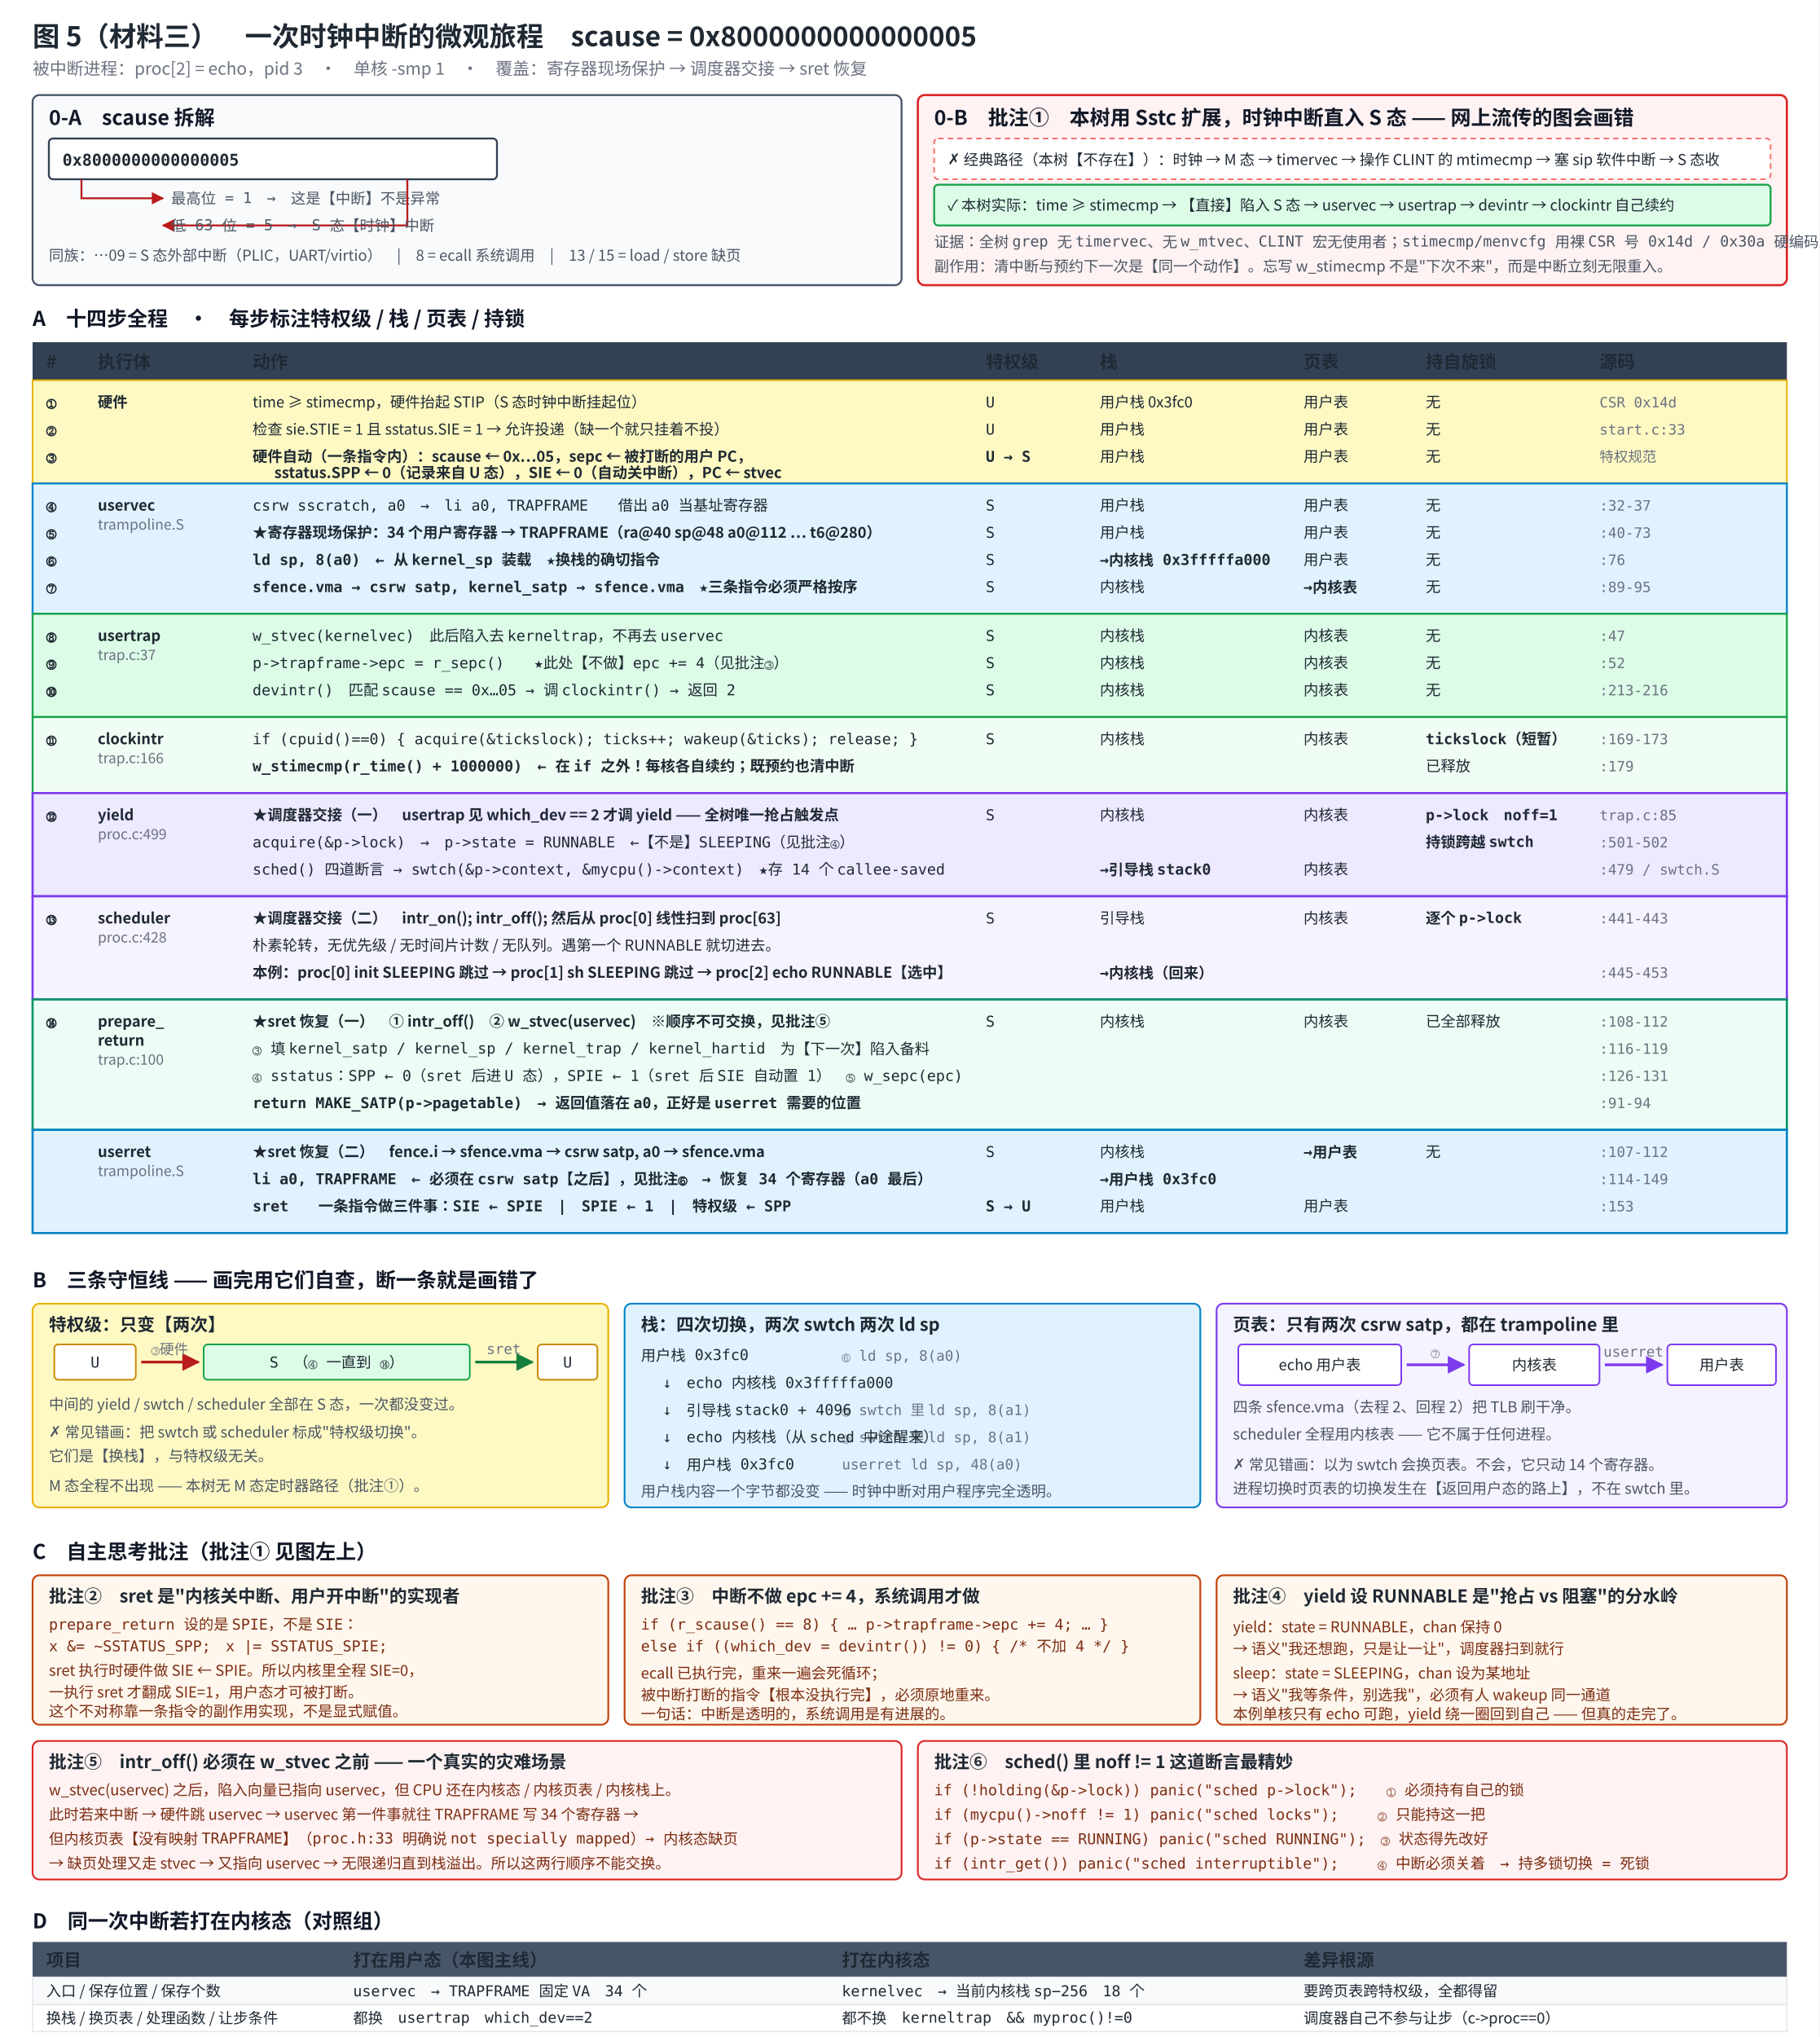
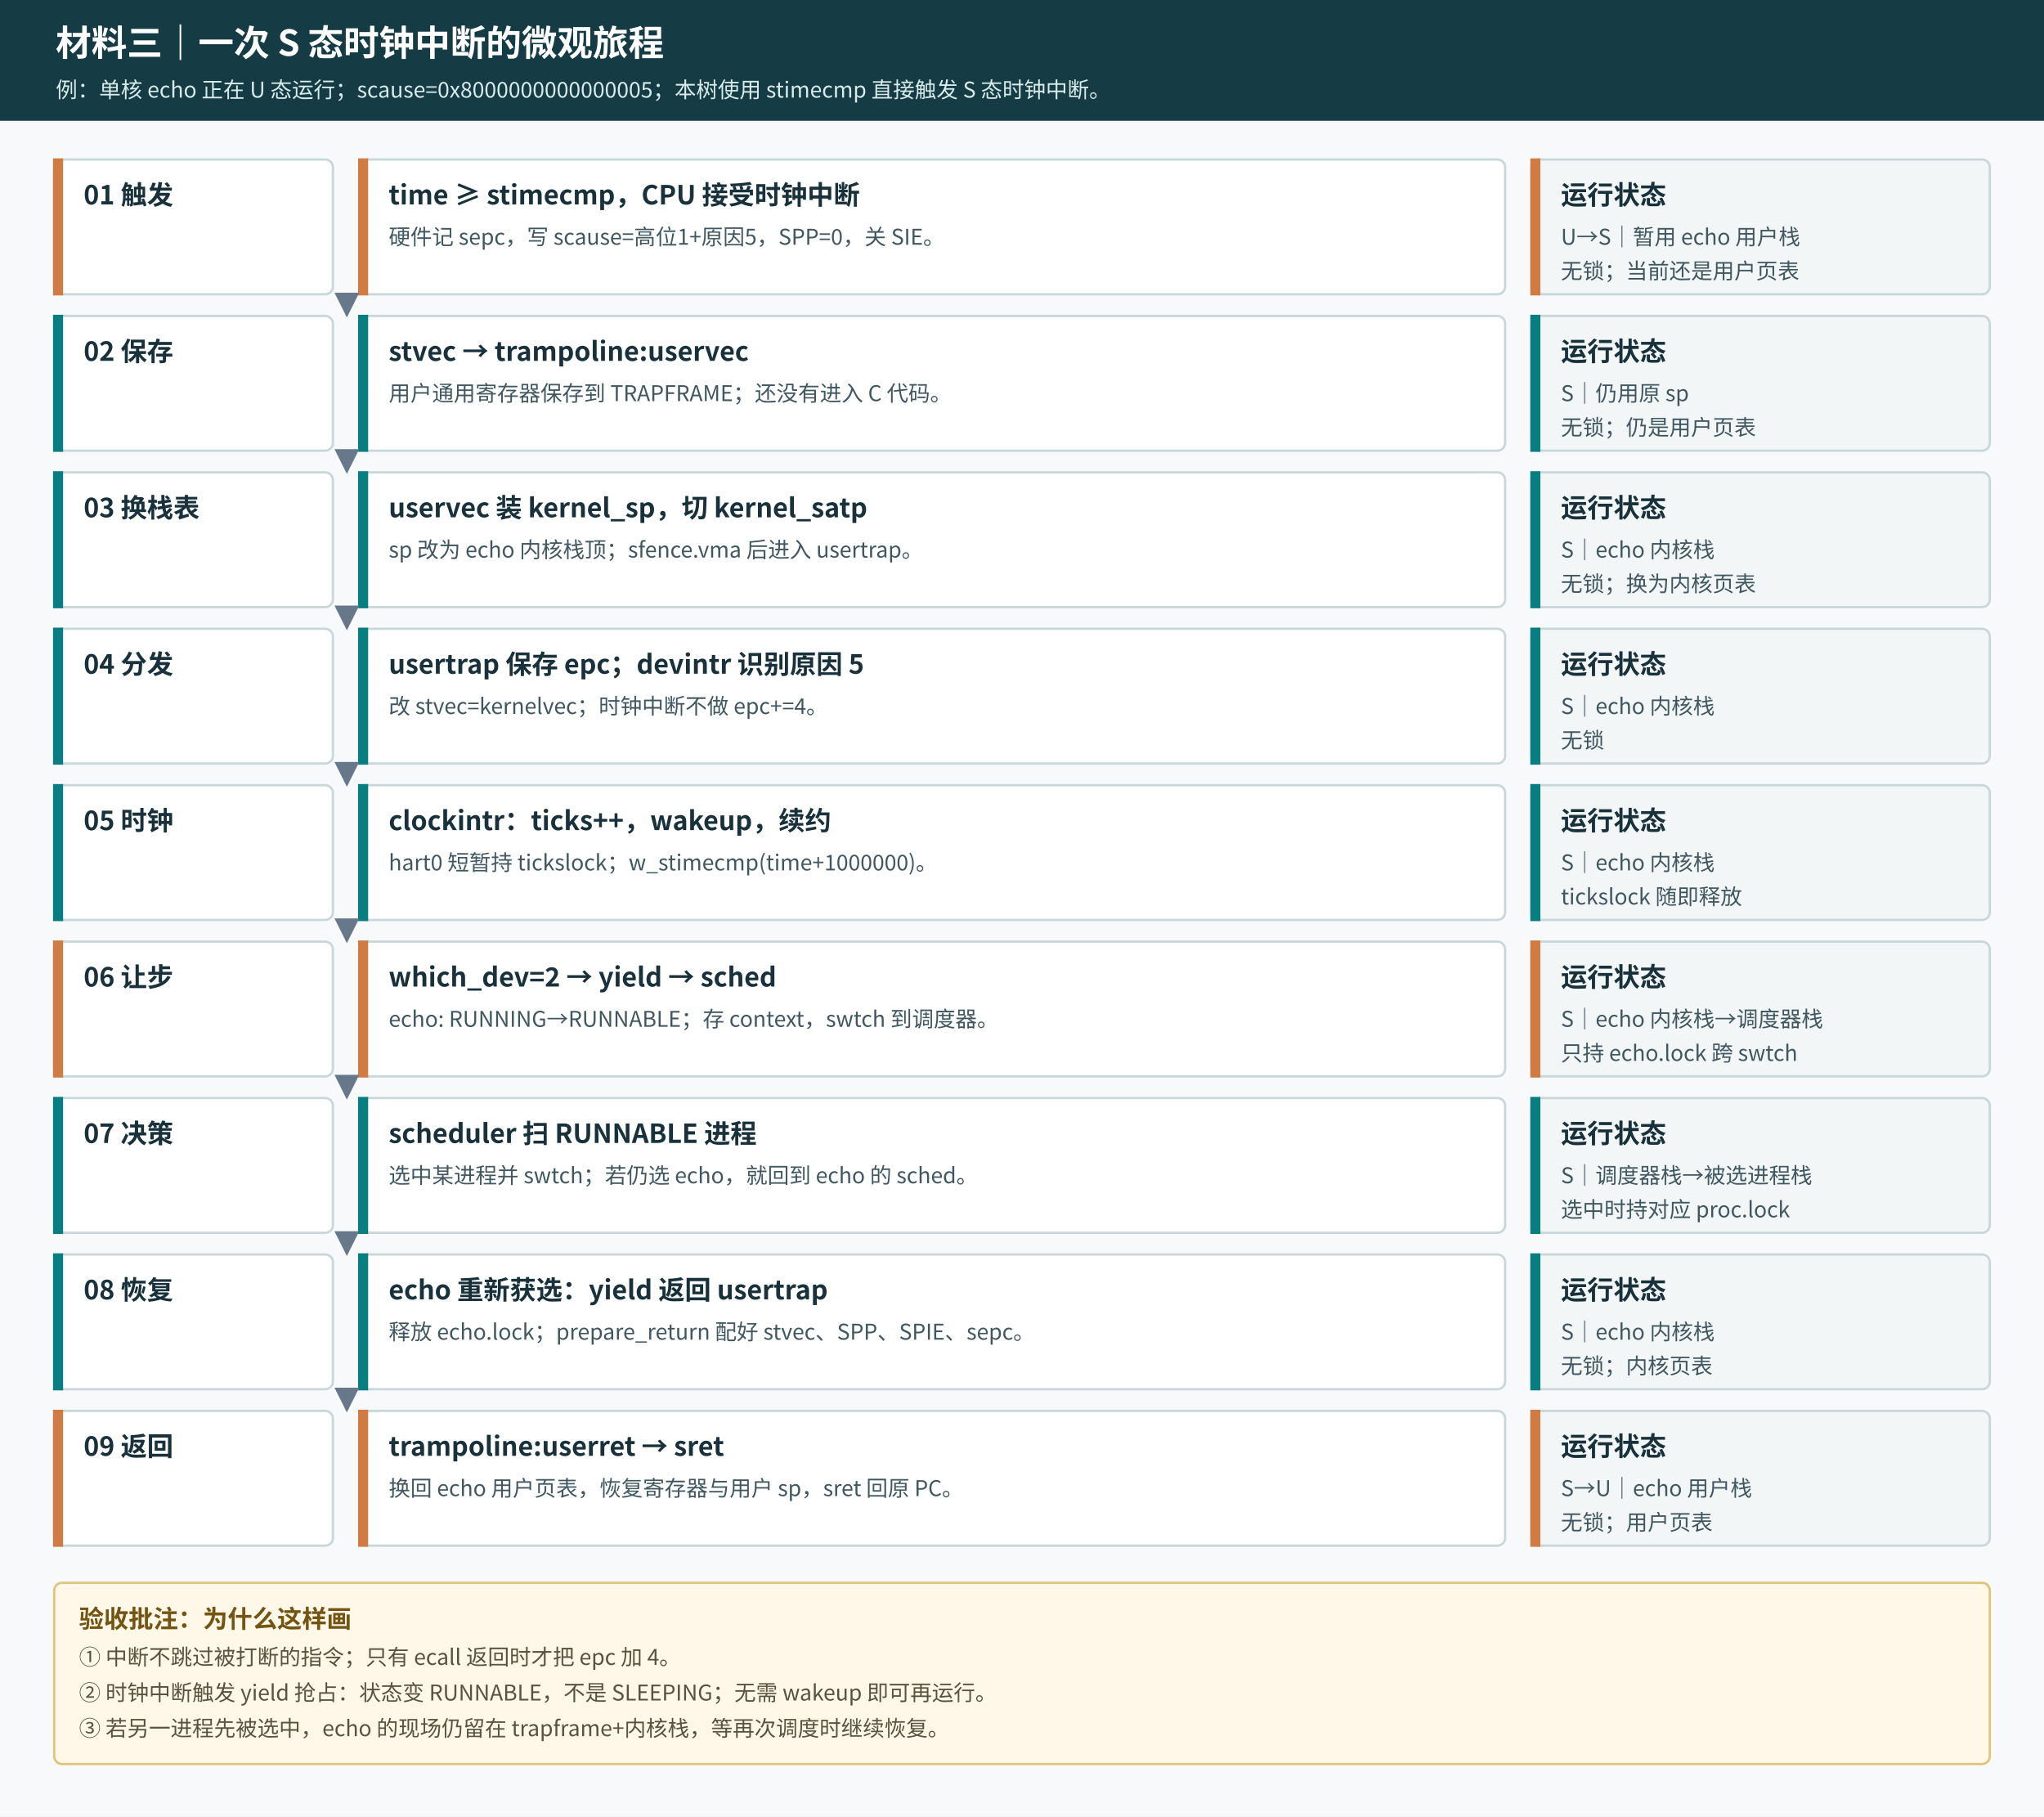
- <svg xmlns="http://www.w3.org/2000/svg" viewBox="0 0 1340 1500" width="1340" height="1500">
-   <style>
-  .t{font-family:"Microsoft YaHei","Noto Sans CJK SC","PingFang SC",sans-serif;fill:#1f2933}
-  .m{font-family:Consolas,"DejaVu Sans Mono",monospace;fill:#1f2933}
-  .ti{font-size:20px;font-weight:700}
-  .sub{font-size:12.5px;fill:#6b7280}
-  .h{font-size:15px;font-weight:700;fill:#111827}
-  .h2{font-size:13px;font-weight:700}
-  .bx{font-size:12px;font-weight:700}
-  .ix{font-size:11px}
-  .dt{font-size:11px;fill:#4b5563}
-  .cn{font-size:10.5px;fill:#6b7280}
-  .an{font-size:11px;fill:#7c2d12}
- </style>
+ <svg xmlns="http://www.w3.org/2000/svg" viewBox="0 0 1320 1173" width="1320" height="1173">
  <defs>
-     <marker id="a" viewBox="0 0 10 10" refX="9" refY="5" markerWidth="6" markerHeight="6" orient="auto-start-reverse">
-       <path d="M0,0 L10,5 L0,10 z" fill="#475569" />
-     </marker>
-     <marker id="ar" viewBox="0 0 10 10" refX="9" refY="5" markerWidth="6.5" markerHeight="6.5" orient="auto-start-reverse">
-       <path d="M0,0 L10,5 L0,10 z" fill="#b91c1c" />
-     </marker>
-     <marker id="ag" viewBox="0 0 10 10" refX="9" refY="5" markerWidth="6.5" markerHeight="6.5" orient="auto-start-reverse">
-       <path d="M0,0 L10,5 L0,10 z" fill="#15803d" />
-     </marker>
-     <marker id="ap" viewBox="0 0 10 10" refX="9" refY="5" markerWidth="6.5" markerHeight="6.5" orient="auto-start-reverse">
-       <path d="M0,0 L10,5 L0,10 z" fill="#7c3aed" />
+     <marker id="arrow" markerWidth="10" markerHeight="10" refX="8" refY="5" orient="auto">
+       <path d="M1 1 L9 5 L1 9 Z" fill="#66788A" />
    </marker>
  </defs>
-   <rect width="1340" height="1500" fill="#fff" />
-   <text class="t ti" x="24" y="34">图 5（材料三）　一次时钟中断的微观旅程　scause = 0x8000000000000005</text>
-   <text class="t sub" x="24" y="55">被中断进程：proc[2] = echo，pid 3　·　单核 -smp 1　·　覆盖：寄存器现场保护 → 调度器交接 → sret 恢复</text>
-   <rect x="24" y="70" width="640" height="140" rx="5" fill="#f8fafc" stroke="#475569" stroke-width="1.4" />
-   <text class="t h" x="36" y="92">0-A　scause 拆解</text>
-   <rect x="36" y="102" width="330" height="30" rx="3" fill="#fff" stroke="#334155" stroke-width="1.4" />
-   <text class="m bx" x="46" y="122">0x8000000000000005</text>
-   <path d="M60,132 L60,146 L120,146" stroke="#b91c1c" stroke-width="1.4" fill="none" marker-end="url(#ar)" />
-   <text class="m dt" x="126" y="150" fill="#b91c1c">最高位 = 1　→　这是【中断】不是异常</text>
-   <path d="M300,132 L300,166 L120,166" stroke="#b91c1c" stroke-width="1.4" fill="none" marker-end="url(#ar)" />
-   <text class="m dt" x="126" y="170" fill="#b91c1c">低 63 位 = 5　→　S 态【时钟】中断</text>
-   <text class="t dt" x="36" y="192">同族：…09 = S 态外部中断（PLIC，UART/virtio）　|　8 = ecall 系统调用　|　13 / 15 = load / store 缺页</text>
-   <rect x="676" y="70" width="640" height="140" rx="5" fill="#fef2f2" stroke="#dc2626" stroke-width="1.6" />
-   <text class="t h" x="688" y="92" fill="#991b1b">0-B　批注①　本树用 Sstc 扩展，时钟中断直入 S 态 —— 网上流传的图会画错</text>
-   <rect x="688" y="102" width="616" height="30" rx="3" fill="#fff" stroke="#f87171" stroke-width="1.2" stroke-dasharray="4 3" />
-   <text class="t ix" x="698" y="121" fill="#991b1b">✗ 经典路径（本树【不存在】）：时钟 → M 态 → timervec → 操作 CLINT 的 mtimecmp → 塞 sip 软件中断 → S 态收</text>
-   <rect x="688" y="136" width="616" height="30" rx="3" fill="#dcfce7" stroke="#16a34a" stroke-width="1.4" />
-   <text class="t ix" x="698" y="155" fill="#166534">✓ 本树实际：time ≥ stimecmp → 【直接】陷入 S 态 → uservec → usertrap → devintr → clockintr 自己续约</text>
-   <text class="m dt" x="688" y="182">证据：全树 grep 无 timervec、无 w_mtvec、CLINT 宏无使用者；stimecmp/menvcfg 用裸 CSR 号 0x14d / 0x30a 硬编码</text>
-   <text class="t dt" x="688" y="200" fill="#991b1b">副作用：清中断与预约下一次是【同一个动作】。忘写 w_stimecmp 不是"下次不来"，而是中断立刻无限重入。</text>
-   <text class="t h" x="24" y="240">A　十四步全程　·　每步标注特权级 / 栈 / 页表 / 持锁</text>
-   <rect x="24" y="252" width="1292" height="28" fill="#334155" />
-   <text class="t h2" x="34" y="271" fill="#fff">#</text>
-   <text class="t h2" x="72" y="271" fill="#fff">执行体</text>
-   <text class="t h2" x="186" y="271" fill="#fff">动作</text>
-   <text class="t h2" x="726" y="271" fill="#fff">特权级</text>
-   <text class="t h2" x="810" y="271" fill="#fff">栈</text>
-   <text class="t h2" x="960" y="271" fill="#fff">页表</text>
-   <text class="t h2" x="1050" y="271" fill="#fff">持自旋锁</text>
-   <text class="t h2" x="1178" y="271" fill="#fff">源码</text>
-   <rect x="24" y="280" width="1292" height="76" fill="#fef9c3" stroke="#eab308" stroke-width="1.2" />
-   <text class="m bx" x="34" y="300">①</text>
-   <text class="t ix" x="72" y="300" font-weight="700">硬件</text>
-   <text class="t ix" x="186" y="300">time ≥ stimecmp，硬件抬起 STIP（S 态时钟中断挂起位）</text>
-   <text class="m ix" x="726" y="300">U</text>
-   <text class="t ix" x="810" y="300">用户栈 0x3fc0</text>
-   <text class="t ix" x="960" y="300">用户表</text>
-   <text class="t ix" x="1050" y="300">无</text>
-   <text class="m cn" x="1178" y="300">CSR 0x14d</text>
-   <text class="m bx" x="34" y="320">②</text>
-   <text class="t ix" x="186" y="320">检查 sie.STIE = 1 且 sstatus.SIE = 1 → 允许投递（缺一个就只挂着不投）</text>
-   <text class="m ix" x="726" y="320">U</text>
-   <text class="t ix" x="810" y="320">用户栈</text>
-   <text class="t ix" x="960" y="320">用户表</text>
-   <text class="t ix" x="1050" y="320">无</text>
-   <text class="m cn" x="1178" y="320">start.c:33</text>
-   <text class="m bx" x="34" y="340">③</text>
-   <text class="t ix" x="186" y="340" font-weight="700">硬件自动（一条指令内）：scause ← 0x…05，sepc ← 被打断的用户 PC，</text>
-   <text class="m ix" x="726" y="340" font-weight="700" fill="#b91c1c">U → S</text>
-   <text class="t ix" x="810" y="340">用户栈</text>
-   <text class="t ix" x="960" y="340">用户表</text>
-   <text class="t ix" x="1050" y="340">无</text>
-   <text class="m cn" x="1178" y="340">特权规范</text>
-   <text class="t ix" x="202" y="352" font-weight="700">sstatus.SPP ← 0（记录来自 U 态），SIE ← 0（自动关中断），PC ← stvec</text>
-   <rect x="24" y="356" width="1292" height="96" fill="#e0f2fe" stroke="#0284c7" stroke-width="1.4" />
-   <text class="m bx" x="34" y="376">④</text>
-   <text class="t ix" x="72" y="376" font-weight="700">uservec</text>
-   <text class="t cn" x="72" y="390">trampoline.S</text>
-   <text class="m ix" x="186" y="376">csrw sscratch, a0　→　li a0, TRAPFRAME　　借出 a0 当基址寄存器</text>
-   <text class="m ix" x="726" y="376">S</text>
-   <text class="t ix" x="810" y="376">用户栈</text>
-   <text class="t ix" x="960" y="376">用户表</text>
-   <text class="t ix" x="1050" y="376">无</text>
-   <text class="m cn" x="1178" y="376">:32-37</text>
-   <text class="m bx" x="34" y="396">⑤</text>
-   <text class="t ix" x="186" y="396" font-weight="700" fill="#075985">★寄存器现场保护：34 个用户寄存器 → TRAPFRAME（ra@40 sp@48 a0@112 … t6@280）</text>
-   <text class="m ix" x="726" y="396">S</text>
-   <text class="t ix" x="810" y="396">用户栈</text>
-   <text class="t ix" x="960" y="396">用户表</text>
-   <text class="t ix" x="1050" y="396">无</text>
-   <text class="m cn" x="1178" y="396">:40-73</text>
-   <text class="m bx" x="34" y="416">⑥</text>
-   <text class="m ix" x="186" y="416" font-weight="700">ld sp, 8(a0)　← 从 kernel_sp 装载　★换栈的确切指令</text>
-   <text class="m ix" x="726" y="416">S</text>
-   <text class="m ix" x="810" y="416" font-weight="700" fill="#0369a1">→内核栈 0x3fffffa000</text>
-   <text class="t ix" x="960" y="416">用户表</text>
-   <text class="t ix" x="1050" y="416">无</text>
-   <text class="m cn" x="1178" y="416">:76</text>
-   <text class="m bx" x="34" y="436">⑦</text>
-   <text class="m ix" x="186" y="436" font-weight="700">sfence.vma → csrw satp, kernel_satp → sfence.vma　★三条指令必须严格按序</text>
-   <text class="m ix" x="726" y="436">S</text>
-   <text class="t ix" x="810" y="436">内核栈</text>
-   <text class="m ix" x="960" y="436" font-weight="700" fill="#0369a1">→内核表</text>
-   <text class="t ix" x="1050" y="436">无</text>
-   <text class="m cn" x="1178" y="436">:89-95</text>
-   <rect x="24" y="452" width="1292" height="76" fill="#dcfce7" stroke="#16a34a" stroke-width="1.4" />
-   <text class="m bx" x="34" y="472">⑧</text>
-   <text class="t ix" x="72" y="472" font-weight="700">usertrap</text>
-   <text class="t cn" x="72" y="486">trap.c:37</text>
-   <text class="m ix" x="186" y="472">w_stvec(kernelvec)　此后陷入去 kerneltrap，不再去 uservec</text>
-   <text class="m ix" x="726" y="472">S</text>
-   <text class="t ix" x="810" y="472">内核栈</text>
-   <text class="t ix" x="960" y="472">内核表</text>
-   <text class="t ix" x="1050" y="472">无</text>
-   <text class="m cn" x="1178" y="472">:47</text>
-   <text class="m bx" x="34" y="492">⑨</text>
-   <text class="m ix" x="186" y="492">p-&gt;trapframe-&gt;epc = r_sepc()　　★此处【不做】epc += 4（见批注③）</text>
-   <text class="m ix" x="726" y="492">S</text>
-   <text class="t ix" x="810" y="492">内核栈</text>
-   <text class="t ix" x="960" y="492">内核表</text>
-   <text class="t ix" x="1050" y="492">无</text>
-   <text class="m cn" x="1178" y="492">:52</text>
-   <text class="m bx" x="34" y="512">⑩</text>
-   <text class="m ix" x="186" y="512">devintr()　匹配 scause == 0x…05 → 调 clockintr() → 返回 2</text>
-   <text class="m ix" x="726" y="512">S</text>
-   <text class="t ix" x="810" y="512">内核栈</text>
-   <text class="t ix" x="960" y="512">内核表</text>
-   <text class="t ix" x="1050" y="512">无</text>
-   <text class="m cn" x="1178" y="512">:213-216</text>
-   <rect x="24" y="528" width="1292" height="56" fill="#f0fdf4" stroke="#16a34a" stroke-width="1.4" />
-   <text class="m bx" x="34" y="548">⑪</text>
-   <text class="t ix" x="72" y="548" font-weight="700">clockintr</text>
-   <text class="t cn" x="72" y="562">trap.c:166</text>
-   <text class="m ix" x="186" y="548">if (cpuid()==0) { acquire(&amp;tickslock); ticks++; wakeup(&amp;ticks); release; }</text>
-   <text class="m ix" x="726" y="548">S</text>
-   <text class="t ix" x="810" y="548">内核栈</text>
-   <text class="t ix" x="960" y="548">内核表</text>
-   <text class="m ix" x="1050" y="548" font-weight="700" fill="#b45309">tickslock（短暂）</text>
-   <text class="m cn" x="1178" y="548">:169-173</text>
-   <text class="m ix" x="186" y="568" font-weight="700">w_stimecmp(r_time() + 1000000)　← 在 if 之外！每核各自续约；既预约也清中断</text>
-   <text class="m ix" x="1050" y="568">已释放</text>
-   <text class="m cn" x="1178" y="568">:179</text>
-   <rect x="24" y="584" width="1292" height="76" fill="#ede9fe" stroke="#7c3aed" stroke-width="1.6" />
-   <text class="m bx" x="34" y="604">⑫</text>
-   <text class="t ix" x="72" y="604" font-weight="700">yield</text>
-   <text class="t cn" x="72" y="618">proc.c:499</text>
-   <text class="t ix" x="186" y="604" font-weight="700" fill="#5b21b6">★调度器交接（一）　usertrap 见 which_dev == 2 才调 yield —— 全树唯一抢占触发点</text>
-   <text class="m ix" x="726" y="604">S</text>
-   <text class="t ix" x="810" y="604">内核栈</text>
-   <text class="t ix" x="960" y="604">内核表</text>
-   <text class="m ix" x="1050" y="604" font-weight="700" fill="#b45309">p-&gt;lock　noff=1</text>
-   <text class="m cn" x="1178" y="604">trap.c:85</text>
-   <text class="m ix" x="186" y="624">acquire(&amp;p-&gt;lock)　→　p-&gt;state = RUNNABLE　←【不是】SLEEPING（见批注④）</text>
-   <text class="m ix" x="1050" y="624" font-weight="700" fill="#b45309">持锁跨越 swtch</text>
-   <text class="m cn" x="1178" y="624">:501-502</text>
-   <text class="m ix" x="186" y="644">sched() 四道断言 → swtch(&amp;p-&gt;context, &amp;mycpu()-&gt;context)　★存 14 个 callee-saved</text>
-   <text class="m ix" x="810" y="644" font-weight="700" fill="#6d28d9">→引导栈 stack0</text>
-   <text class="t ix" x="960" y="644">内核表</text>
-   <text class="m cn" x="1178" y="644">:479 / swtch.S</text>
-   <rect x="24" y="660" width="1292" height="76" fill="#f5f3ff" stroke="#7c3aed" stroke-width="1.6" />
-   <text class="m bx" x="34" y="680">⑬</text>
-   <text class="t ix" x="72" y="680" font-weight="700">scheduler</text>
-   <text class="t cn" x="72" y="694">proc.c:428</text>
-   <text class="t ix" x="186" y="680" font-weight="700" fill="#5b21b6">★调度器交接（二）　intr_on(); intr_off(); 然后从 proc[0] 线性扫到 proc[63]</text>
-   <text class="m ix" x="726" y="680">S</text>
-   <text class="t ix" x="810" y="680">引导栈</text>
-   <text class="t ix" x="960" y="680">内核表</text>
-   <text class="m ix" x="1050" y="680" font-weight="700" fill="#b45309">逐个 p-&gt;lock</text>
-   <text class="m cn" x="1178" y="680">:441-443</text>
-   <text class="t ix" x="186" y="700">朴素轮转，无优先级 / 无时间片计数 / 无队列。遇第一个 RUNNABLE 就切进去。</text>
-   <text class="t ix" x="186" y="720" font-weight="700">本例：proc[0] init SLEEPING 跳过 → proc[1] sh SLEEPING 跳过 → proc[2] echo RUNNABLE【选中】</text>
-   <text class="m ix" x="810" y="720" font-weight="700" fill="#6d28d9">→内核栈（回来）</text>
-   <text class="m cn" x="1178" y="720">:445-453</text>
-   <rect x="24" y="736" width="1292" height="96" fill="#ecfdf5" stroke="#059669" stroke-width="1.6" />
-   <text class="m bx" x="34" y="756">⑭</text>
-   <text class="t ix" x="72" y="756" font-weight="700">prepare_</text>
-   <text class="t ix" x="72" y="770" font-weight="700">return</text>
-   <text class="t cn" x="72" y="784">trap.c:100</text>
-   <text class="t ix" x="186" y="756" font-weight="700" fill="#065f46">★sret 恢复（一）　① intr_off()　② w_stvec(uservec)　※顺序不可交换，见批注⑤</text>
-   <text class="m ix" x="726" y="756">S</text>
-   <text class="t ix" x="810" y="756">内核栈</text>
-   <text class="t ix" x="960" y="756">内核表</text>
-   <text class="t ix" x="1050" y="756">已全部释放</text>
-   <text class="m cn" x="1178" y="756">:108-112</text>
-   <text class="m ix" x="186" y="776">③ 填 kernel_satp / kernel_sp / kernel_trap / kernel_hartid　为【下一次】陷入备料</text>
-   <text class="m cn" x="1178" y="776">:116-119</text>
-   <text class="m ix" x="186" y="796">④ sstatus：SPP ← 0（sret 后进 U 态），SPIE ← 1（sret 后 SIE 自动置 1）　⑤ w_sepc(epc)</text>
-   <text class="m cn" x="1178" y="796">:126-131</text>
-   <text class="m ix" x="186" y="816" font-weight="700">return MAKE_SATP(p-&gt;pagetable)　→ 返回值落在 a0，正好是 userret 需要的位置</text>
-   <text class="m cn" x="1178" y="816">:91-94</text>
-   <rect x="24" y="832" width="1292" height="76" fill="#e0f2fe" stroke="#0284c7" stroke-width="1.6" />
-   <text class="t ix" x="72" y="852" font-weight="700">userret</text>
-   <text class="t cn" x="72" y="866">trampoline.S</text>
-   <text class="t ix" x="186" y="852" font-weight="700" fill="#075985">★sret 恢复（二）　fence.i → sfence.vma → csrw satp, a0 → sfence.vma</text>
-   <text class="m ix" x="726" y="852">S</text>
-   <text class="t ix" x="810" y="852">内核栈</text>
-   <text class="m ix" x="960" y="852" font-weight="700" fill="#0369a1">→用户表</text>
-   <text class="t ix" x="1050" y="852">无</text>
-   <text class="m cn" x="1178" y="852">:107-112</text>
-   <text class="m ix" x="186" y="872" font-weight="700">li a0, TRAPFRAME　← 必须在 csrw satp【之后】，见批注⑥　→ 恢复 34 个寄存器（a0 最后）</text>
-   <text class="m ix" x="810" y="872" font-weight="700" fill="#0369a1">→用户栈 0x3fc0</text>
-   <text class="m cn" x="1178" y="872">:114-149</text>
-   <text class="m ix" x="186" y="892" font-weight="700">sret　　一条指令做三件事：SIE ← SPIE　|　SPIE ← 1　|　特权级 ← SPP</text>
-   <text class="m ix" x="726" y="892" font-weight="700" fill="#15803d">S → U</text>
-   <text class="t ix" x="810" y="892">用户栈</text>
-   <text class="t ix" x="960" y="892">用户表</text>
-   <text class="m cn" x="1178" y="892">:153</text>
-   <text class="t h" x="24" y="948">B　三条守恒线 —— 画完用它们自查，断一条就是画错了</text>
-   <rect x="24" y="960" width="424" height="150" rx="5" fill="#fef9c3" stroke="#eab308" stroke-width="1.3" />
-   <text class="t h2" x="36" y="980" fill="#854d0e">特权级：只变【两次】</text>
-   <rect x="40" y="990" width="60" height="26" rx="3" fill="#fff" stroke="#ca8a04" stroke-width="1.2" />
-   <text class="m ix" x="70" y="1007" text-anchor="middle">U</text>
-   <path d="M104,1003 L146,1003" stroke="#b91c1c" stroke-width="2" fill="none" marker-end="url(#ar)" />
-   <text class="m cn" x="125" y="997" text-anchor="middle" fill="#b91c1c">③硬件</text>
-   <rect x="150" y="990" width="196" height="26" rx="3" fill="#dcfce7" stroke="#16a34a" stroke-width="1.2" />
-   <text class="m ix" x="248" y="1007" text-anchor="middle">S　（④ 一直到 ⑭）</text>
-   <path d="M350,1003 L392,1003" stroke="#15803d" stroke-width="2" fill="none" marker-end="url(#ag)" />
-   <text class="m cn" x="371" y="997" text-anchor="middle" fill="#15803d">sret</text>
-   <rect x="396" y="990" width="44" height="26" rx="3" fill="#fff" stroke="#ca8a04" stroke-width="1.2" />
-   <text class="m ix" x="418" y="1007" text-anchor="middle">U</text>
-   <text class="t dt" x="36" y="1038">中间的 yield / swtch / scheduler 全部在 S 态，一次都没变过。</text>
-   <text class="t dt" x="36" y="1058" fill="#b91c1c">✗ 常见错画：把 swtch 或 scheduler 标成"特权级切换"。</text>
-   <text class="t dt" x="36" y="1076" fill="#b91c1c">　 它们是【换栈】，与特权级无关。</text>
-   <text class="t dt" x="36" y="1098" fill="#854d0e">M 态全程不出现 —— 本树无 M 态定时器路径（批注①）。</text>
-   <rect x="460" y="960" width="424" height="150" rx="5" fill="#e0f2fe" stroke="#0284c7" stroke-width="1.3" />
-   <text class="t h2" x="472" y="980" fill="#075985">栈：四次切换，两次 swtch 两次 ld sp</text>
-   <text class="m ix" x="472" y="1002">用户栈 0x3fc0</text>
-   <text class="m cn" x="620" y="1002" fill="#0369a1">⑥ ld sp, 8(a0)</text>
-   <text class="m ix" x="488" y="1022">↓　echo 内核栈 0x3fffffa000</text>
-   <text class="m cn" x="620" y="1042" fill="#6d28d9">⑫ swtch 里 ld sp, 8(a1)</text>
-   <text class="m ix" x="488" y="1042">↓　引导栈 stack0 + 4096</text>
-   <text class="m cn" x="620" y="1062" fill="#6d28d9">⑬ swtch 里 ld sp, 8(a1)</text>
-   <text class="m ix" x="488" y="1062">↓　echo 内核栈（从 sched 中途醒来）</text>
-   <text class="m cn" x="620" y="1082" fill="#0369a1">userret ld sp, 48(a0)</text>
-   <text class="m ix" x="488" y="1082">↓　用户栈 0x3fc0</text>
-   <text class="t dt" x="472" y="1102" fill="#075985">用户栈内容一个字节都没变 —— 时钟中断对用户程序完全透明。</text>
-   <rect x="896" y="960" width="420" height="150" rx="5" fill="#f5f3ff" stroke="#7c3aed" stroke-width="1.3" />
-   <text class="t h2" x="908" y="980" fill="#5b21b6">页表：只有两次 csrw satp，都在 trampoline 里</text>
-   <rect x="912" y="990" width="120" height="30" rx="3" fill="#fff" stroke="#7c3aed" stroke-width="1.2" />
-   <text class="t ix" x="972" y="1009" text-anchor="middle">echo 用户表</text>
-   <path d="M1036,1005 L1078,1005" stroke="#7c3aed" stroke-width="2" fill="none" marker-end="url(#ap)" />
-   <text class="m cn" x="1057" y="999" text-anchor="middle" fill="#7c3aed">⑦</text>
-   <rect x="1082" y="990" width="96" height="30" rx="3" fill="#fff" stroke="#7c3aed" stroke-width="1.2" />
-   <text class="t ix" x="1130" y="1009" text-anchor="middle">内核表</text>
-   <path d="M1182,1005 L1224,1005" stroke="#7c3aed" stroke-width="2" fill="none" marker-end="url(#ap)" />
-   <text class="m cn" x="1203" y="999" text-anchor="middle" fill="#7c3aed">userret</text>
-   <rect x="1228" y="990" width="80" height="30" rx="3" fill="#fff" stroke="#7c3aed" stroke-width="1.2" />
-   <text class="t ix" x="1268" y="1009" text-anchor="middle">用户表</text>
-   <text class="t dt" x="908" y="1040">四条 sfence.vma（去程 2、回程 2）把 TLB 刷干净。</text>
-   <text class="t dt" x="908" y="1060">scheduler 全程用内核表 —— 它不属于任何进程。</text>
-   <text class="t dt" x="908" y="1082" fill="#b91c1c">✗ 常见错画：以为 swtch 会换页表。不会，它只动 14 个寄存器。</text>
-   <text class="t dt" x="908" y="1100" fill="#5b21b6">进程切换时页表的切换发生在【返回用户态的路上】，不在 swtch 里。</text>
-   <text class="t h" x="24" y="1148">C　自主思考批注（批注① 见图左上）</text>
-   <rect x="24" y="1160" width="424" height="110" rx="5" fill="#fff7ed" stroke="#c2410c" stroke-width="1.3" />
-   <text class="t h2" x="36" y="1180" fill="#7c2d12">批注②　sret 是"内核关中断、用户开中断"的实现者</text>
-   <text class="m an" x="36" y="1200">prepare_return 设的是 SPIE，不是 SIE：</text>
-   <text class="m an" x="36" y="1216">x &amp;= ~SSTATUS_SPP;　x |= SSTATUS_SPIE;</text>
-   <text class="t an" x="36" y="1234">sret 执行时硬件做 SIE ← SPIE。所以内核里全程 SIE=0，</text>
-   <text class="t an" x="36" y="1250">一执行 sret 才翻成 SIE=1，用户态才可被打断。</text>
-   <text class="t an" x="36" y="1264" fill="#b91c1c">这个不对称靠一条指令的副作用实现，不是显式赋值。</text>
-   <rect x="460" y="1160" width="424" height="110" rx="5" fill="#fff7ed" stroke="#c2410c" stroke-width="1.3" />
-   <text class="t h2" x="472" y="1180" fill="#7c2d12">批注③　中断不做 epc += 4，系统调用才做</text>
-   <text class="m an" x="472" y="1200">if (r_scause() == 8) { … p-&gt;trapframe-&gt;epc += 4; … }</text>
-   <text class="m an" x="472" y="1216">else if ((which_dev = devintr()) != 0) { /* 不加 4 */ }</text>
-   <text class="t an" x="472" y="1236">ecall 已执行完，重来一遍会死循环；</text>
-   <text class="t an" x="472" y="1252">被中断打断的指令【根本没执行完】，必须原地重来。</text>
-   <text class="t an" x="472" y="1266" fill="#b91c1c">一句话：中断是透明的，系统调用是有进展的。</text>
-   <rect x="896" y="1160" width="420" height="110" rx="5" fill="#fff7ed" stroke="#c2410c" stroke-width="1.3" />
-   <text class="t h2" x="908" y="1180" fill="#7c2d12">批注④　yield 设 RUNNABLE 是"抢占 vs 阻塞"的分水岭</text>
-   <text class="t an" x="908" y="1202">yield：state = RUNNABLE，chan 保持 0</text>
-   <text class="t an" x="908" y="1218">　→ 语义"我还想跑，只是让一让"，调度器扫到就行</text>
-   <text class="t an" x="908" y="1236">sleep：state = SLEEPING，chan 设为某地址</text>
-   <text class="t an" x="908" y="1252">　→ 语义"我等条件，别选我"，必须有人 wakeup 同一通道</text>
-   <text class="t an" x="908" y="1266" fill="#b91c1c">本例单核只有 echo 可跑，yield 绕一圈回到自己 —— 但真的走完了。</text>
-   <rect x="24" y="1282" width="640" height="102" rx="5" fill="#fef2f2" stroke="#dc2626" stroke-width="1.3" />
-   <text class="t h2" x="36" y="1302" fill="#991b1b">批注⑤　intr_off() 必须在 w_stvec 之前 —— 一个真实的灾难场景</text>
-   <text class="t an" x="36" y="1322">w_stvec(uservec) 之后，陷入向量已指向 uservec，但 CPU 还在内核态 / 内核页表 / 内核栈上。</text>
-   <text class="t an" x="36" y="1340">此时若来中断 → 硬件跳 uservec → uservec 第一件事就往 TRAPFRAME 写 34 个寄存器 →</text>
-   <text class="m an" x="36" y="1358">但内核页表【没有映射 TRAPFRAME】（proc.h:33 明确说 not specially mapped）→ 内核态缺页</text>
-   <text class="t an" x="36" y="1376" fill="#b91c1c">→ 缺页处理又走 stvec → 又指向 uservec → 无限递归直到栈溢出。所以这两行顺序不能交换。</text>
-   <rect x="676" y="1282" width="640" height="102" rx="5" fill="#fef2f2" stroke="#dc2626" stroke-width="1.3" />
-   <text class="t h2" x="688" y="1302" fill="#991b1b">批注⑥　sched() 里 noff != 1 这道断言最精妙</text>
-   <text class="m an" x="688" y="1322">if (!holding(&amp;p-&gt;lock)) panic("sched p-&gt;lock");　　① 必须持有自己的锁</text>
-   <text class="m an" x="688" y="1340">if (mycpu()-&gt;noff != 1) panic("sched locks");　　 ② 只能持这一把</text>
-   <text class="m an" x="688" y="1358">if (p-&gt;state == RUNNING) panic("sched RUNNING");　③ 状态得先改好</text>
-   <text class="m an" x="688" y="1376" fill="#b91c1c">if (intr_get()) panic("sched interruptible");　　 ④ 中断必须关着　→ 持多锁切换 = 死锁</text>
-   <text class="t h" x="24" y="1420">D　同一次中断若打在内核态（对照组）</text>
-   <rect x="24" y="1430" width="1292" height="26" fill="#475569" />
-   <text class="t h2" x="34" y="1448" fill="#fff">项目</text>
-   <text class="t h2" x="260" y="1448" fill="#fff">打在用户态（本图主线）</text>
-   <text class="t h2" x="620" y="1448" fill="#fff">打在内核态</text>
-   <text class="t h2" x="960" y="1448" fill="#fff">差异根源</text>
-   <rect x="24" y="1456" width="1292" height="20" fill="#f8fafc" stroke="#e5e7eb" stroke-width="1" />
-   <text class="t ix" x="34" y="1470">入口 / 保存位置 / 保存个数</text>
-   <text class="m ix" x="260" y="1470">uservec　→ TRAPFRAME 固定 VA　34 个</text>
-   <text class="m ix" x="620" y="1470">kernelvec　→ 当前内核栈 sp−256　18 个</text>
-   <text class="t ix" x="960" y="1470">要跨页表跨特权级，全都得留</text>
-   <rect x="24" y="1476" width="1292" height="20" fill="#fff" stroke="#e5e7eb" stroke-width="1" />
-   <text class="t ix" x="34" y="1490">换栈 / 换页表 / 处理函数 / 让步条件</text>
-   <text class="m ix" x="260" y="1490">都换　usertrap　which_dev==2</text>
-   <text class="m ix" x="620" y="1490">都不换　kerneltrap　&amp;&amp; myproc()!=0</text>
-   <text class="t ix" x="960" y="1490">调度器自己不参与让步（c-&gt;proc==0）</text>
+   <rect width="1320" height="1173" fill="#F7F9FA" />
+   <rect width="1320" height="78" fill="#153B45" />
+   <text x="36" y="36" fill="#FFFFFF" font-family="Microsoft YaHei, Noto Sans CJK SC, sans-serif" font-size="23" font-weight="bold" text-anchor="start">材料三｜一次 S 态时钟中断的微观旅程</text>
+   <text x="36" y="63" fill="#D9ECEB" font-family="Microsoft YaHei, Noto Sans CJK SC, sans-serif" font-size="14" font-weight="normal" text-anchor="start">例：单核 echo 正在 U 态运行；scause=0x8000000000000005；本树使用 stimecmp 直接触发 S 态时钟中断。</text>
+   <rect x="35" y="103" width="180" height="87" rx="5" fill="#FFFFFF" stroke="#C9D7D9" stroke-width="1.5" />
+   <rect x="35" y="103" width="5" height="87" rx="0" fill="#CF7B43" stroke="#CF7B43" stroke-width="1.5" />
+   <text x="54" y="132" fill="#18313B" font-family="Microsoft YaHei, Noto Sans CJK SC, sans-serif" font-size="17" font-weight="bold" text-anchor="start">01 触发</text>
+   <rect x="232" y="103" width="740" height="87" rx="5" fill="#FFFFFF" stroke="#C9D7D9" stroke-width="1.5" />
+   <rect x="232" y="103" width="5" height="87" rx="0" fill="#CF7B43" stroke="#CF7B43" stroke-width="1.5" />
+   <text x="251" y="132" fill="#18313B" font-family="Microsoft YaHei, Noto Sans CJK SC, sans-serif" font-size="17" font-weight="bold" text-anchor="start">time ≥ stimecmp，CPU 接受时钟中断</text>
+   <text x="251" y="158" fill="#405761" font-family="Microsoft YaHei, Noto Sans CJK SC, sans-serif" font-size="14" font-weight="normal" text-anchor="start">硬件记 sepc，写 scause=高位1+原因5，SPP=0，关 SIE。</text>
+   <rect x="989" y="103" width="296" height="87" rx="5" fill="#F2F6F6" stroke="#C9D7D9" stroke-width="1.5" />
+   <rect x="989" y="103" width="5" height="87" rx="0" fill="#CF7B43" stroke="#CF7B43" stroke-width="1.5" />
+   <text x="1008" y="132" fill="#18313B" font-family="Microsoft YaHei, Noto Sans CJK SC, sans-serif" font-size="17" font-weight="bold" text-anchor="start">运行状态</text>
+   <text x="1008" y="158" fill="#405761" font-family="Microsoft YaHei, Noto Sans CJK SC, sans-serif" font-size="14" font-weight="normal" text-anchor="start">U→S｜暂用 echo 用户栈</text>
+   <text x="1008" y="180" fill="#405761" font-family="Microsoft YaHei, Noto Sans CJK SC, sans-serif" font-size="14" font-weight="normal" text-anchor="start">无锁；当前还是用户页表</text>
+   <line x1="224" y1="191" x2="224" y2="203" stroke="#66788A" stroke-width="2" marker-end="url(#arrow)" />
+   <rect x="35" y="204" width="180" height="87" rx="5" fill="#FFFFFF" stroke="#C9D7D9" stroke-width="1.5" />
+   <rect x="35" y="204" width="5" height="87" rx="0" fill="#087E83" stroke="#087E83" stroke-width="1.5" />
+   <text x="54" y="233" fill="#18313B" font-family="Microsoft YaHei, Noto Sans CJK SC, sans-serif" font-size="17" font-weight="bold" text-anchor="start">02 保存</text>
+   <rect x="232" y="204" width="740" height="87" rx="5" fill="#FFFFFF" stroke="#C9D7D9" stroke-width="1.5" />
+   <rect x="232" y="204" width="5" height="87" rx="0" fill="#087E83" stroke="#087E83" stroke-width="1.5" />
+   <text x="251" y="233" fill="#18313B" font-family="Microsoft YaHei, Noto Sans CJK SC, sans-serif" font-size="17" font-weight="bold" text-anchor="start">stvec → trampoline:uservec</text>
+   <text x="251" y="259" fill="#405761" font-family="Microsoft YaHei, Noto Sans CJK SC, sans-serif" font-size="14" font-weight="normal" text-anchor="start">用户通用寄存器保存到 TRAPFRAME；还没有进入 C 代码。</text>
+   <rect x="989" y="204" width="296" height="87" rx="5" fill="#F2F6F6" stroke="#C9D7D9" stroke-width="1.5" />
+   <rect x="989" y="204" width="5" height="87" rx="0" fill="#087E83" stroke="#087E83" stroke-width="1.5" />
+   <text x="1008" y="233" fill="#18313B" font-family="Microsoft YaHei, Noto Sans CJK SC, sans-serif" font-size="17" font-weight="bold" text-anchor="start">运行状态</text>
+   <text x="1008" y="259" fill="#405761" font-family="Microsoft YaHei, Noto Sans CJK SC, sans-serif" font-size="14" font-weight="normal" text-anchor="start">S｜仍用原 sp</text>
+   <text x="1008" y="281" fill="#405761" font-family="Microsoft YaHei, Noto Sans CJK SC, sans-serif" font-size="14" font-weight="normal" text-anchor="start">无锁；仍是用户页表</text>
+   <line x1="224" y1="292" x2="224" y2="304" stroke="#66788A" stroke-width="2" marker-end="url(#arrow)" />
+   <rect x="35" y="305" width="180" height="87" rx="5" fill="#FFFFFF" stroke="#C9D7D9" stroke-width="1.5" />
+   <rect x="35" y="305" width="5" height="87" rx="0" fill="#087E83" stroke="#087E83" stroke-width="1.5" />
+   <text x="54" y="334" fill="#18313B" font-family="Microsoft YaHei, Noto Sans CJK SC, sans-serif" font-size="17" font-weight="bold" text-anchor="start">03 换栈表</text>
+   <rect x="232" y="305" width="740" height="87" rx="5" fill="#FFFFFF" stroke="#C9D7D9" stroke-width="1.5" />
+   <rect x="232" y="305" width="5" height="87" rx="0" fill="#087E83" stroke="#087E83" stroke-width="1.5" />
+   <text x="251" y="334" fill="#18313B" font-family="Microsoft YaHei, Noto Sans CJK SC, sans-serif" font-size="17" font-weight="bold" text-anchor="start">uservec 装 kernel_sp，切 kernel_satp</text>
+   <text x="251" y="360" fill="#405761" font-family="Microsoft YaHei, Noto Sans CJK SC, sans-serif" font-size="14" font-weight="normal" text-anchor="start">sp 改为 echo 内核栈顶；sfence.vma 后进入 usertrap。</text>
+   <rect x="989" y="305" width="296" height="87" rx="5" fill="#F2F6F6" stroke="#C9D7D9" stroke-width="1.5" />
+   <rect x="989" y="305" width="5" height="87" rx="0" fill="#087E83" stroke="#087E83" stroke-width="1.5" />
+   <text x="1008" y="334" fill="#18313B" font-family="Microsoft YaHei, Noto Sans CJK SC, sans-serif" font-size="17" font-weight="bold" text-anchor="start">运行状态</text>
+   <text x="1008" y="360" fill="#405761" font-family="Microsoft YaHei, Noto Sans CJK SC, sans-serif" font-size="14" font-weight="normal" text-anchor="start">S｜echo 内核栈</text>
+   <text x="1008" y="382" fill="#405761" font-family="Microsoft YaHei, Noto Sans CJK SC, sans-serif" font-size="14" font-weight="normal" text-anchor="start">无锁；换为内核页表</text>
+   <line x1="224" y1="393" x2="224" y2="405" stroke="#66788A" stroke-width="2" marker-end="url(#arrow)" />
+   <rect x="35" y="406" width="180" height="87" rx="5" fill="#FFFFFF" stroke="#C9D7D9" stroke-width="1.5" />
+   <rect x="35" y="406" width="5" height="87" rx="0" fill="#087E83" stroke="#087E83" stroke-width="1.5" />
+   <text x="54" y="435" fill="#18313B" font-family="Microsoft YaHei, Noto Sans CJK SC, sans-serif" font-size="17" font-weight="bold" text-anchor="start">04 分发</text>
+   <rect x="232" y="406" width="740" height="87" rx="5" fill="#FFFFFF" stroke="#C9D7D9" stroke-width="1.5" />
+   <rect x="232" y="406" width="5" height="87" rx="0" fill="#087E83" stroke="#087E83" stroke-width="1.5" />
+   <text x="251" y="435" fill="#18313B" font-family="Microsoft YaHei, Noto Sans CJK SC, sans-serif" font-size="17" font-weight="bold" text-anchor="start">usertrap 保存 epc；devintr 识别原因 5</text>
+   <text x="251" y="461" fill="#405761" font-family="Microsoft YaHei, Noto Sans CJK SC, sans-serif" font-size="14" font-weight="normal" text-anchor="start">改 stvec=kernelvec；时钟中断不做 epc+=4。</text>
+   <rect x="989" y="406" width="296" height="87" rx="5" fill="#F2F6F6" stroke="#C9D7D9" stroke-width="1.5" />
+   <rect x="989" y="406" width="5" height="87" rx="0" fill="#087E83" stroke="#087E83" stroke-width="1.5" />
+   <text x="1008" y="435" fill="#18313B" font-family="Microsoft YaHei, Noto Sans CJK SC, sans-serif" font-size="17" font-weight="bold" text-anchor="start">运行状态</text>
+   <text x="1008" y="461" fill="#405761" font-family="Microsoft YaHei, Noto Sans CJK SC, sans-serif" font-size="14" font-weight="normal" text-anchor="start">S｜echo 内核栈</text>
+   <text x="1008" y="483" fill="#405761" font-family="Microsoft YaHei, Noto Sans CJK SC, sans-serif" font-size="14" font-weight="normal" text-anchor="start">无锁</text>
+   <line x1="224" y1="494" x2="224" y2="506" stroke="#66788A" stroke-width="2" marker-end="url(#arrow)" />
+   <rect x="35" y="507" width="180" height="87" rx="5" fill="#FFFFFF" stroke="#C9D7D9" stroke-width="1.5" />
+   <rect x="35" y="507" width="5" height="87" rx="0" fill="#087E83" stroke="#087E83" stroke-width="1.5" />
+   <text x="54" y="536" fill="#18313B" font-family="Microsoft YaHei, Noto Sans CJK SC, sans-serif" font-size="17" font-weight="bold" text-anchor="start">05 时钟</text>
+   <rect x="232" y="507" width="740" height="87" rx="5" fill="#FFFFFF" stroke="#C9D7D9" stroke-width="1.5" />
+   <rect x="232" y="507" width="5" height="87" rx="0" fill="#087E83" stroke="#087E83" stroke-width="1.5" />
+   <text x="251" y="536" fill="#18313B" font-family="Microsoft YaHei, Noto Sans CJK SC, sans-serif" font-size="17" font-weight="bold" text-anchor="start">clockintr：ticks++，wakeup，续约</text>
+   <text x="251" y="562" fill="#405761" font-family="Microsoft YaHei, Noto Sans CJK SC, sans-serif" font-size="14" font-weight="normal" text-anchor="start">hart0 短暂持 tickslock；w_stimecmp(time+1000000)。</text>
+   <rect x="989" y="507" width="296" height="87" rx="5" fill="#F2F6F6" stroke="#C9D7D9" stroke-width="1.5" />
+   <rect x="989" y="507" width="5" height="87" rx="0" fill="#087E83" stroke="#087E83" stroke-width="1.5" />
+   <text x="1008" y="536" fill="#18313B" font-family="Microsoft YaHei, Noto Sans CJK SC, sans-serif" font-size="17" font-weight="bold" text-anchor="start">运行状态</text>
+   <text x="1008" y="562" fill="#405761" font-family="Microsoft YaHei, Noto Sans CJK SC, sans-serif" font-size="14" font-weight="normal" text-anchor="start">S｜echo 内核栈</text>
+   <text x="1008" y="584" fill="#405761" font-family="Microsoft YaHei, Noto Sans CJK SC, sans-serif" font-size="14" font-weight="normal" text-anchor="start">tickslock 随即释放</text>
+   <line x1="224" y1="595" x2="224" y2="607" stroke="#66788A" stroke-width="2" marker-end="url(#arrow)" />
+   <rect x="35" y="608" width="180" height="87" rx="5" fill="#FFFFFF" stroke="#C9D7D9" stroke-width="1.5" />
+   <rect x="35" y="608" width="5" height="87" rx="0" fill="#CF7B43" stroke="#CF7B43" stroke-width="1.5" />
+   <text x="54" y="637" fill="#18313B" font-family="Microsoft YaHei, Noto Sans CJK SC, sans-serif" font-size="17" font-weight="bold" text-anchor="start">06 让步</text>
+   <rect x="232" y="608" width="740" height="87" rx="5" fill="#FFFFFF" stroke="#C9D7D9" stroke-width="1.5" />
+   <rect x="232" y="608" width="5" height="87" rx="0" fill="#CF7B43" stroke="#CF7B43" stroke-width="1.5" />
+   <text x="251" y="637" fill="#18313B" font-family="Microsoft YaHei, Noto Sans CJK SC, sans-serif" font-size="17" font-weight="bold" text-anchor="start">which_dev=2 → yield → sched</text>
+   <text x="251" y="663" fill="#405761" font-family="Microsoft YaHei, Noto Sans CJK SC, sans-serif" font-size="14" font-weight="normal" text-anchor="start">echo: RUNNING→RUNNABLE；存 context，swtch 到调度器。</text>
+   <rect x="989" y="608" width="296" height="87" rx="5" fill="#F2F6F6" stroke="#C9D7D9" stroke-width="1.5" />
+   <rect x="989" y="608" width="5" height="87" rx="0" fill="#CF7B43" stroke="#CF7B43" stroke-width="1.5" />
+   <text x="1008" y="637" fill="#18313B" font-family="Microsoft YaHei, Noto Sans CJK SC, sans-serif" font-size="17" font-weight="bold" text-anchor="start">运行状态</text>
+   <text x="1008" y="663" fill="#405761" font-family="Microsoft YaHei, Noto Sans CJK SC, sans-serif" font-size="14" font-weight="normal" text-anchor="start">S｜echo 内核栈→调度器栈</text>
+   <text x="1008" y="685" fill="#405761" font-family="Microsoft YaHei, Noto Sans CJK SC, sans-serif" font-size="14" font-weight="normal" text-anchor="start">只持 echo.lock 跨 swtch</text>
+   <line x1="224" y1="696" x2="224" y2="708" stroke="#66788A" stroke-width="2" marker-end="url(#arrow)" />
+   <rect x="35" y="709" width="180" height="87" rx="5" fill="#FFFFFF" stroke="#C9D7D9" stroke-width="1.5" />
+   <rect x="35" y="709" width="5" height="87" rx="0" fill="#087E83" stroke="#087E83" stroke-width="1.5" />
+   <text x="54" y="738" fill="#18313B" font-family="Microsoft YaHei, Noto Sans CJK SC, sans-serif" font-size="17" font-weight="bold" text-anchor="start">07 决策</text>
+   <rect x="232" y="709" width="740" height="87" rx="5" fill="#FFFFFF" stroke="#C9D7D9" stroke-width="1.5" />
+   <rect x="232" y="709" width="5" height="87" rx="0" fill="#087E83" stroke="#087E83" stroke-width="1.5" />
+   <text x="251" y="738" fill="#18313B" font-family="Microsoft YaHei, Noto Sans CJK SC, sans-serif" font-size="17" font-weight="bold" text-anchor="start">scheduler 扫 RUNNABLE 进程</text>
+   <text x="251" y="764" fill="#405761" font-family="Microsoft YaHei, Noto Sans CJK SC, sans-serif" font-size="14" font-weight="normal" text-anchor="start">选中某进程并 swtch；若仍选 echo，就回到 echo 的 sched。</text>
+   <rect x="989" y="709" width="296" height="87" rx="5" fill="#F2F6F6" stroke="#C9D7D9" stroke-width="1.5" />
+   <rect x="989" y="709" width="5" height="87" rx="0" fill="#087E83" stroke="#087E83" stroke-width="1.5" />
+   <text x="1008" y="738" fill="#18313B" font-family="Microsoft YaHei, Noto Sans CJK SC, sans-serif" font-size="17" font-weight="bold" text-anchor="start">运行状态</text>
+   <text x="1008" y="764" fill="#405761" font-family="Microsoft YaHei, Noto Sans CJK SC, sans-serif" font-size="14" font-weight="normal" text-anchor="start">S｜调度器栈→被选进程栈</text>
+   <text x="1008" y="786" fill="#405761" font-family="Microsoft YaHei, Noto Sans CJK SC, sans-serif" font-size="14" font-weight="normal" text-anchor="start">选中时持对应 proc.lock</text>
+   <line x1="224" y1="797" x2="224" y2="809" stroke="#66788A" stroke-width="2" marker-end="url(#arrow)" />
+   <rect x="35" y="810" width="180" height="87" rx="5" fill="#FFFFFF" stroke="#C9D7D9" stroke-width="1.5" />
+   <rect x="35" y="810" width="5" height="87" rx="0" fill="#087E83" stroke="#087E83" stroke-width="1.5" />
+   <text x="54" y="839" fill="#18313B" font-family="Microsoft YaHei, Noto Sans CJK SC, sans-serif" font-size="17" font-weight="bold" text-anchor="start">08 恢复</text>
+   <rect x="232" y="810" width="740" height="87" rx="5" fill="#FFFFFF" stroke="#C9D7D9" stroke-width="1.5" />
+   <rect x="232" y="810" width="5" height="87" rx="0" fill="#087E83" stroke="#087E83" stroke-width="1.5" />
+   <text x="251" y="839" fill="#18313B" font-family="Microsoft YaHei, Noto Sans CJK SC, sans-serif" font-size="17" font-weight="bold" text-anchor="start">echo 重新获选：yield 返回 usertrap</text>
+   <text x="251" y="865" fill="#405761" font-family="Microsoft YaHei, Noto Sans CJK SC, sans-serif" font-size="14" font-weight="normal" text-anchor="start">释放 echo.lock；prepare_return 配好 stvec、SPP、SPIE、sepc。</text>
+   <rect x="989" y="810" width="296" height="87" rx="5" fill="#F2F6F6" stroke="#C9D7D9" stroke-width="1.5" />
+   <rect x="989" y="810" width="5" height="87" rx="0" fill="#087E83" stroke="#087E83" stroke-width="1.5" />
+   <text x="1008" y="839" fill="#18313B" font-family="Microsoft YaHei, Noto Sans CJK SC, sans-serif" font-size="17" font-weight="bold" text-anchor="start">运行状态</text>
+   <text x="1008" y="865" fill="#405761" font-family="Microsoft YaHei, Noto Sans CJK SC, sans-serif" font-size="14" font-weight="normal" text-anchor="start">S｜echo 内核栈</text>
+   <text x="1008" y="887" fill="#405761" font-family="Microsoft YaHei, Noto Sans CJK SC, sans-serif" font-size="14" font-weight="normal" text-anchor="start">无锁；内核页表</text>
+   <line x1="224" y1="898" x2="224" y2="910" stroke="#66788A" stroke-width="2" marker-end="url(#arrow)" />
+   <rect x="35" y="911" width="180" height="87" rx="5" fill="#FFFFFF" stroke="#C9D7D9" stroke-width="1.5" />
+   <rect x="35" y="911" width="5" height="87" rx="0" fill="#CF7B43" stroke="#CF7B43" stroke-width="1.5" />
+   <text x="54" y="940" fill="#18313B" font-family="Microsoft YaHei, Noto Sans CJK SC, sans-serif" font-size="17" font-weight="bold" text-anchor="start">09 返回</text>
+   <rect x="232" y="911" width="740" height="87" rx="5" fill="#FFFFFF" stroke="#C9D7D9" stroke-width="1.5" />
+   <rect x="232" y="911" width="5" height="87" rx="0" fill="#CF7B43" stroke="#CF7B43" stroke-width="1.5" />
+   <text x="251" y="940" fill="#18313B" font-family="Microsoft YaHei, Noto Sans CJK SC, sans-serif" font-size="17" font-weight="bold" text-anchor="start">trampoline:userret → sret</text>
+   <text x="251" y="966" fill="#405761" font-family="Microsoft YaHei, Noto Sans CJK SC, sans-serif" font-size="14" font-weight="normal" text-anchor="start">换回 echo 用户页表，恢复寄存器与用户 sp，sret 回原 PC。</text>
+   <rect x="989" y="911" width="296" height="87" rx="5" fill="#F2F6F6" stroke="#C9D7D9" stroke-width="1.5" />
+   <rect x="989" y="911" width="5" height="87" rx="0" fill="#CF7B43" stroke="#CF7B43" stroke-width="1.5" />
+   <text x="1008" y="940" fill="#18313B" font-family="Microsoft YaHei, Noto Sans CJK SC, sans-serif" font-size="17" font-weight="bold" text-anchor="start">运行状态</text>
+   <text x="1008" y="966" fill="#405761" font-family="Microsoft YaHei, Noto Sans CJK SC, sans-serif" font-size="14" font-weight="normal" text-anchor="start">S→U｜echo 用户栈</text>
+   <text x="1008" y="988" fill="#405761" font-family="Microsoft YaHei, Noto Sans CJK SC, sans-serif" font-size="14" font-weight="normal" text-anchor="start">无锁；用户页表</text>
+   <rect x="35" y="1022" width="1250" height="117" rx="5" fill="#FFF8E9" stroke="#DFC57A" stroke-width="1.5" />
+   <text x="51" y="1051" fill="#745413" font-family="Microsoft YaHei, Noto Sans CJK SC, sans-serif" font-size="16" font-weight="bold" text-anchor="start">验收批注：为什么这样画</text>
+   <text x="51" y="1075" fill="#5B5140" font-family="Microsoft YaHei, Noto Sans CJK SC, sans-serif" font-size="14" font-weight="normal" text-anchor="start">① 中断不跳过被打断的指令；只有 ecall 返回时才把 epc 加 4。</text>
+   <text x="51" y="1098" fill="#5B5140" font-family="Microsoft YaHei, Noto Sans CJK SC, sans-serif" font-size="14" font-weight="normal" text-anchor="start">② 时钟中断触发 yield 抢占：状态变 RUNNABLE，不是 SLEEPING；无需 wakeup 即可再运行。</text>
+   <text x="51" y="1121" fill="#5B5140" font-family="Microsoft YaHei, Noto Sans CJK SC, sans-serif" font-size="14" font-weight="normal" text-anchor="start">③ 若另一进程先被选中，echo 的现场仍留在 trapframe+内核栈，等再次调度时继续恢复。</text>
</svg>
